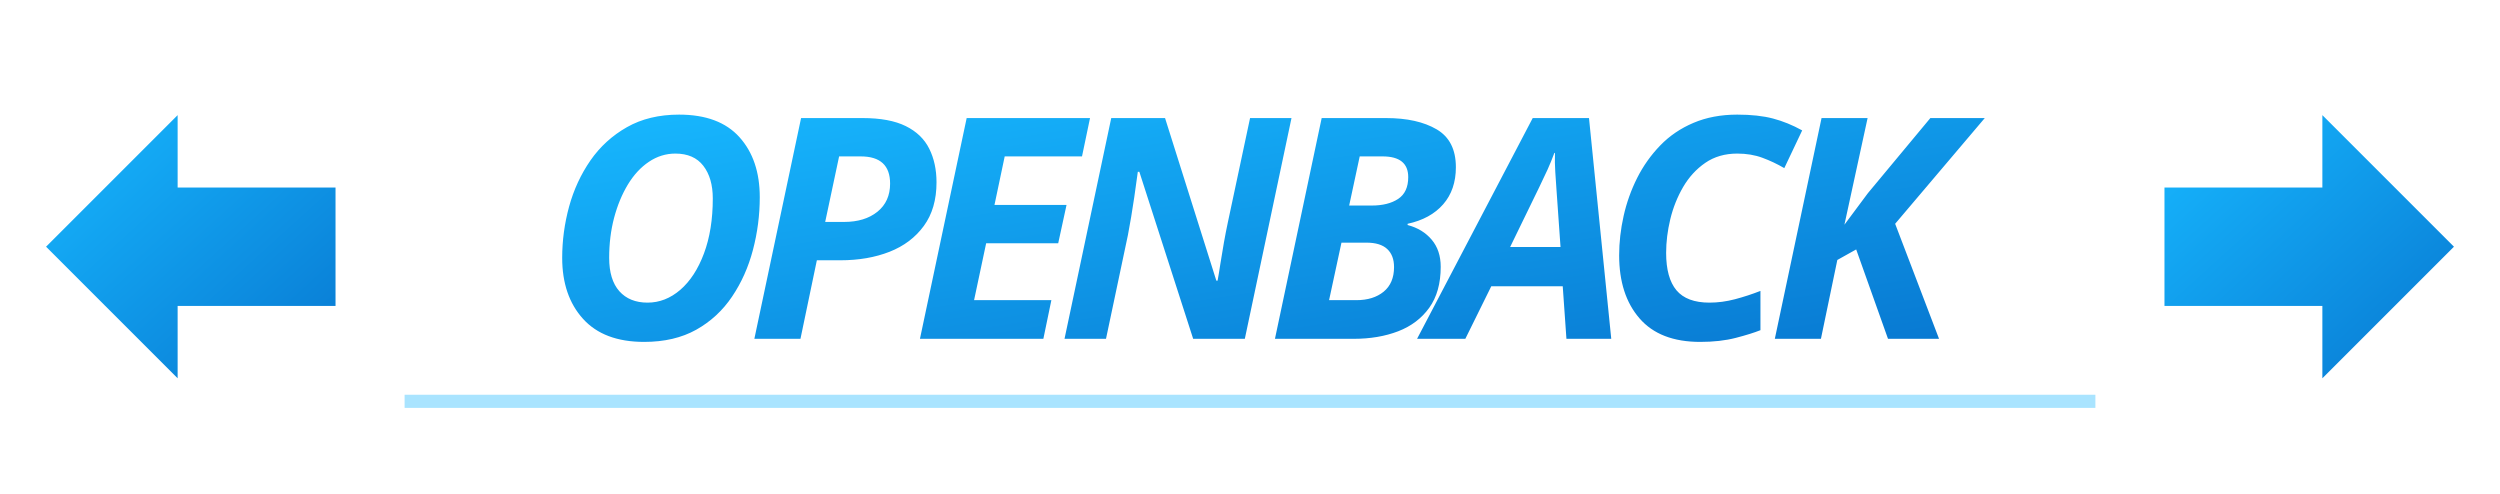
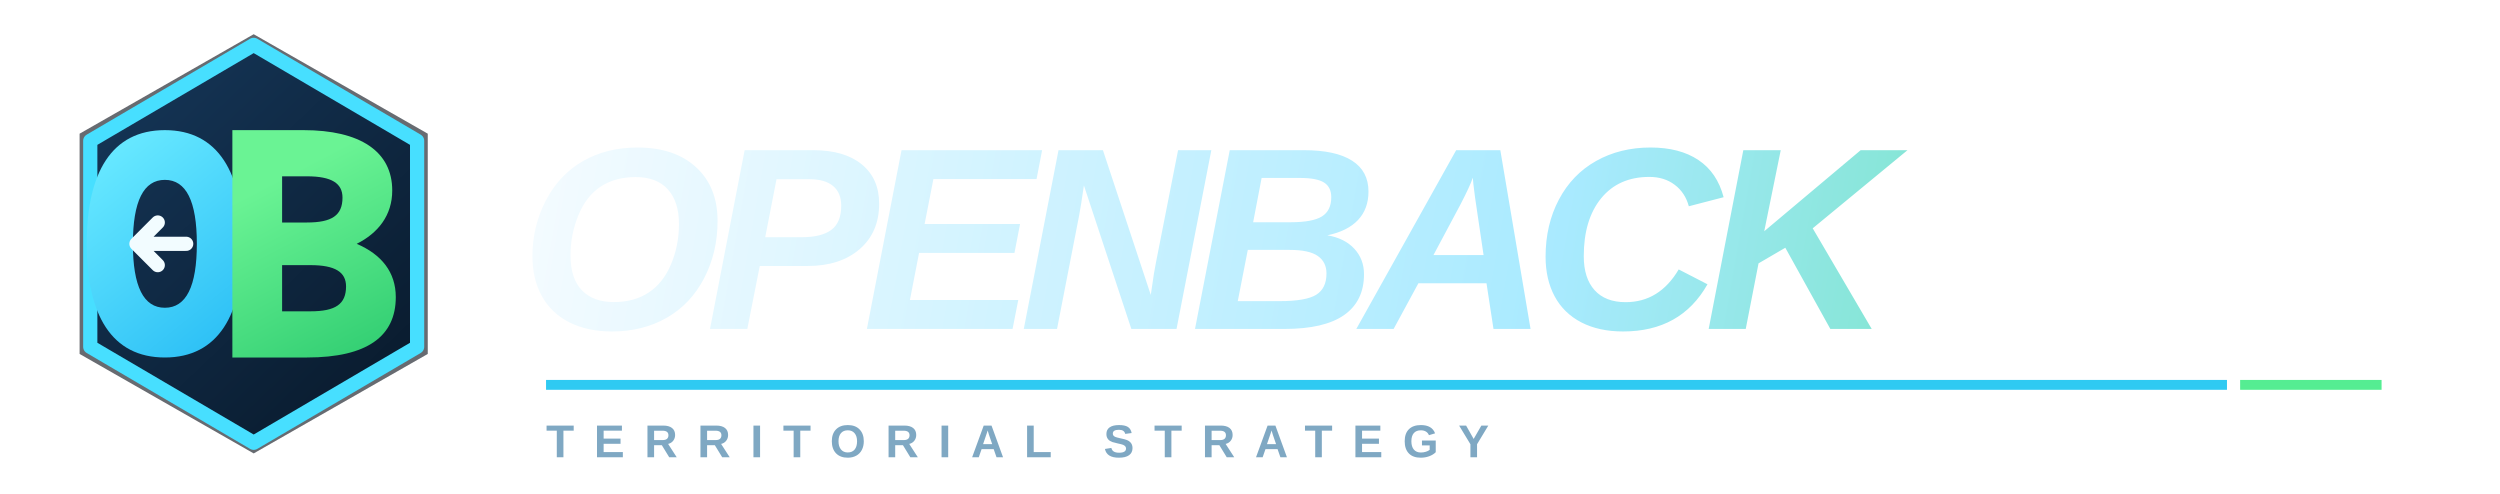
<svg xmlns="http://www.w3.org/2000/svg" viewBox="0 0 760 150" role="img" aria-labelledby="title desc">
  <defs>
-     <linearGradient id="openback-blue" x1="0" y1="0" x2="1" y2="1">
-       <stop offset="0" stop-color="#17b8ff" />
-       <stop offset="1" stop-color="#0878d1" />
+     <linearGradient id="shield" x1="20" y1="18" x2="128" y2="132" gradientUnits="userSpaceOnUse">
+       <stop stop-color="#153658" />
+       <stop offset="1" stop-color="#061321" />
+     </linearGradient>
+     <linearGradient id="cyan" x1="30" y1="35" x2="91" y2="111" gradientUnits="userSpaceOnUse">
+       <stop stop-color="#65e7ff" />
+       <stop offset="1" stop-color="#0aa8f0" />
+     </linearGradient>
+     <linearGradient id="green" x1="84" y1="39" x2="122" y2="112" gradientUnits="userSpaceOnUse">
+       <stop stop-color="#6af394" />
+       <stop offset="1" stop-color="#18bd63" />
+     </linearGradient>
+     <linearGradient id="word" x1="166" y1="30" x2="704" y2="125" gradientUnits="userSpaceOnUse">
+       <stop stop-color="#f4fbff" />
+       <stop offset=".57" stop-color="#a9eaff" />
+       <stop offset="1" stop-color="#57dfa0" />
    </linearGradient>
  </defs>
-   <g fill="url(#openback-blue)">
-     <path d="M14 75 54 35v22h48v36H54v22z" />
-     <path d="m746 75-40-40v22h-48v36h48v22z" />
-     <text x="380" y="103" text-anchor="middle" font-family="Arial Black, Impact, sans-serif" font-size="94" font-style="italic" font-weight="900" letter-spacing="-7">OPENBACK</text>
+   <g transform="translate(8 5) scale(1.08)">
+     <path d="M64 5 113 33v62l-49 28L15 95V33Z" fill="#020812" opacity=".6" />
+     <path d="M64 8 110 35v58l-46 27-46-27V35Z" fill="url(#shield)" stroke="#47dfff" stroke-width="4" stroke-linejoin="round" />
+     <path fill-rule="evenodd" d="M39 32C24 32 17 44 17 64s7 32 22 32 22-12 22-32-7-32-22-32Zm0 14c-6 0-9 6-9 18s3 18 9 18 9-6 9-18-3-18-9-18Z" fill="url(#cyan)" />
+     <path d="M58 32h20c16 0 25 6 25 17 0 7-4 12-10 15 7 3 11 8 11 15 0 11-8 17-25 17H58Zm14 13v13h7c7 0 10-2 10-7 0-4-3-6-10-6Zm0 25v13h8c7 0 10-2 10-7 0-4-3-6-10-6Z" fill="url(#green)" />
+     <path d="M45 64H31m0 0 6-6m-6 6 6 6" fill="none" stroke="#f2fcff" stroke-width="4" stroke-linecap="round" stroke-linejoin="round" />
  </g>
-   <path d="M123 122h514" stroke="#85d9ff" stroke-width="4" opacity=".7" />
+   <text x="158" y="100" fill="url(#word)" font-family="Arial Black, Arial, sans-serif" font-size="79" font-style="italic" font-weight="900" letter-spacing="-5">OPENBACK</text>
+   <path d="M166 117h511" stroke="#2fcaf2" stroke-width="3" />
+   <path d="M681 117h43" stroke="#55ed92" stroke-width="3" />
+   <text x="166" y="139" fill="#7fa8c3" font-family="Arial, sans-serif" font-size="14" font-weight="700" letter-spacing="6">TERRITORIAL STRATEGY</text>
</svg>
